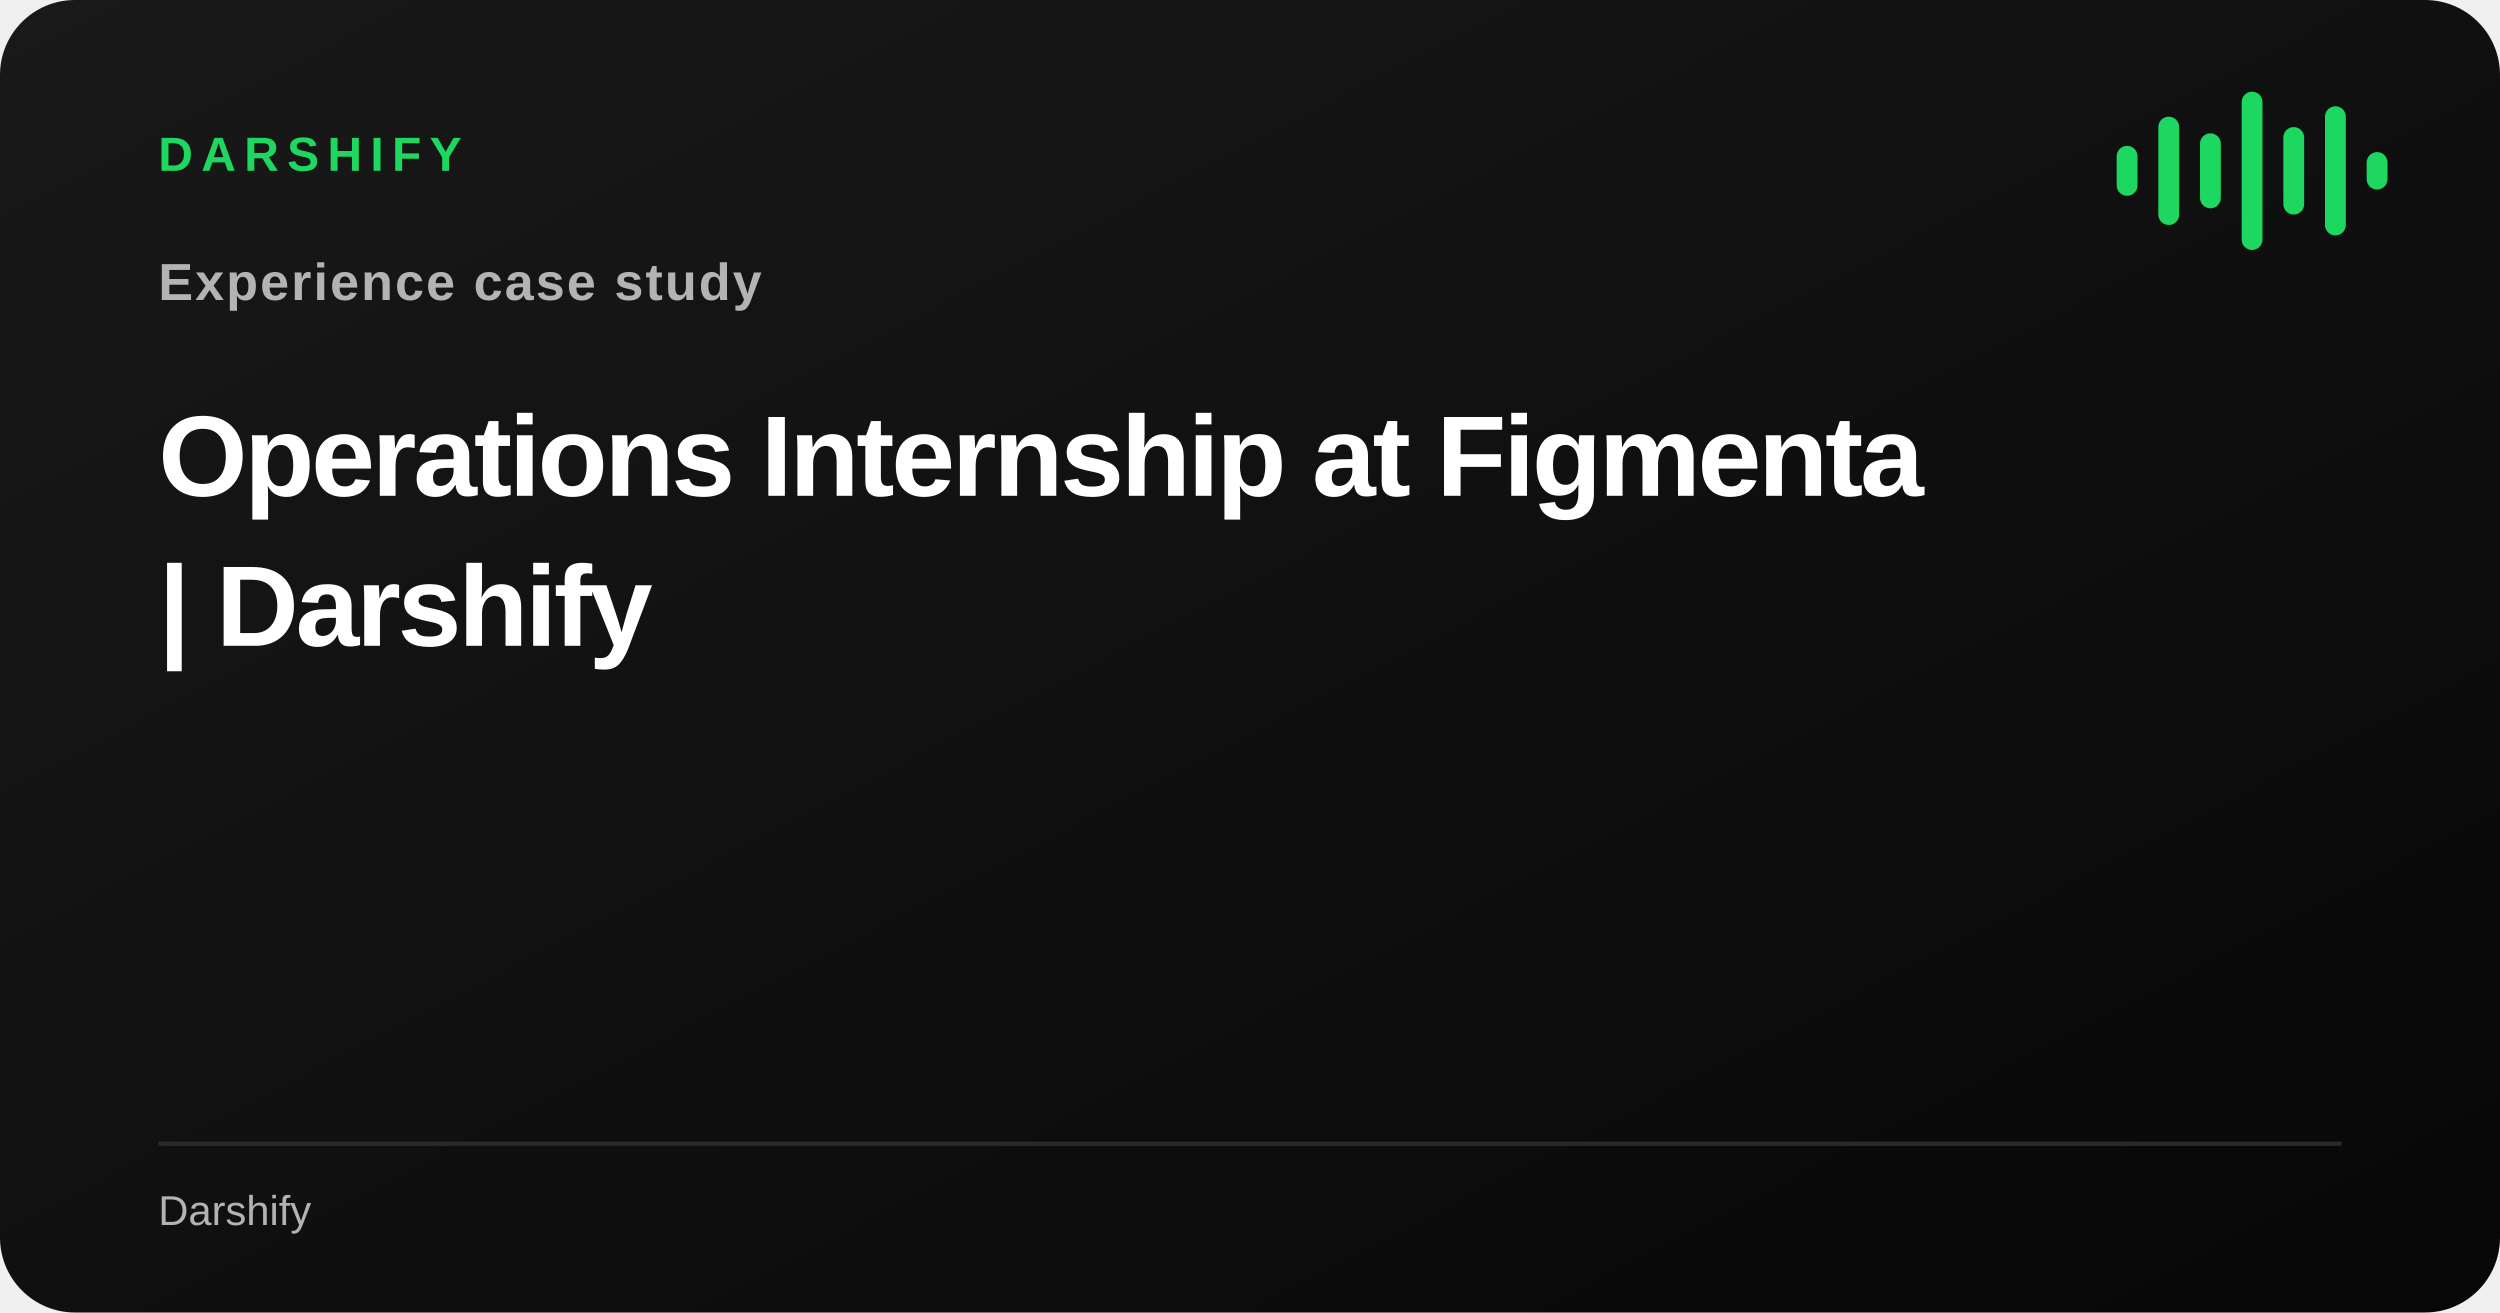
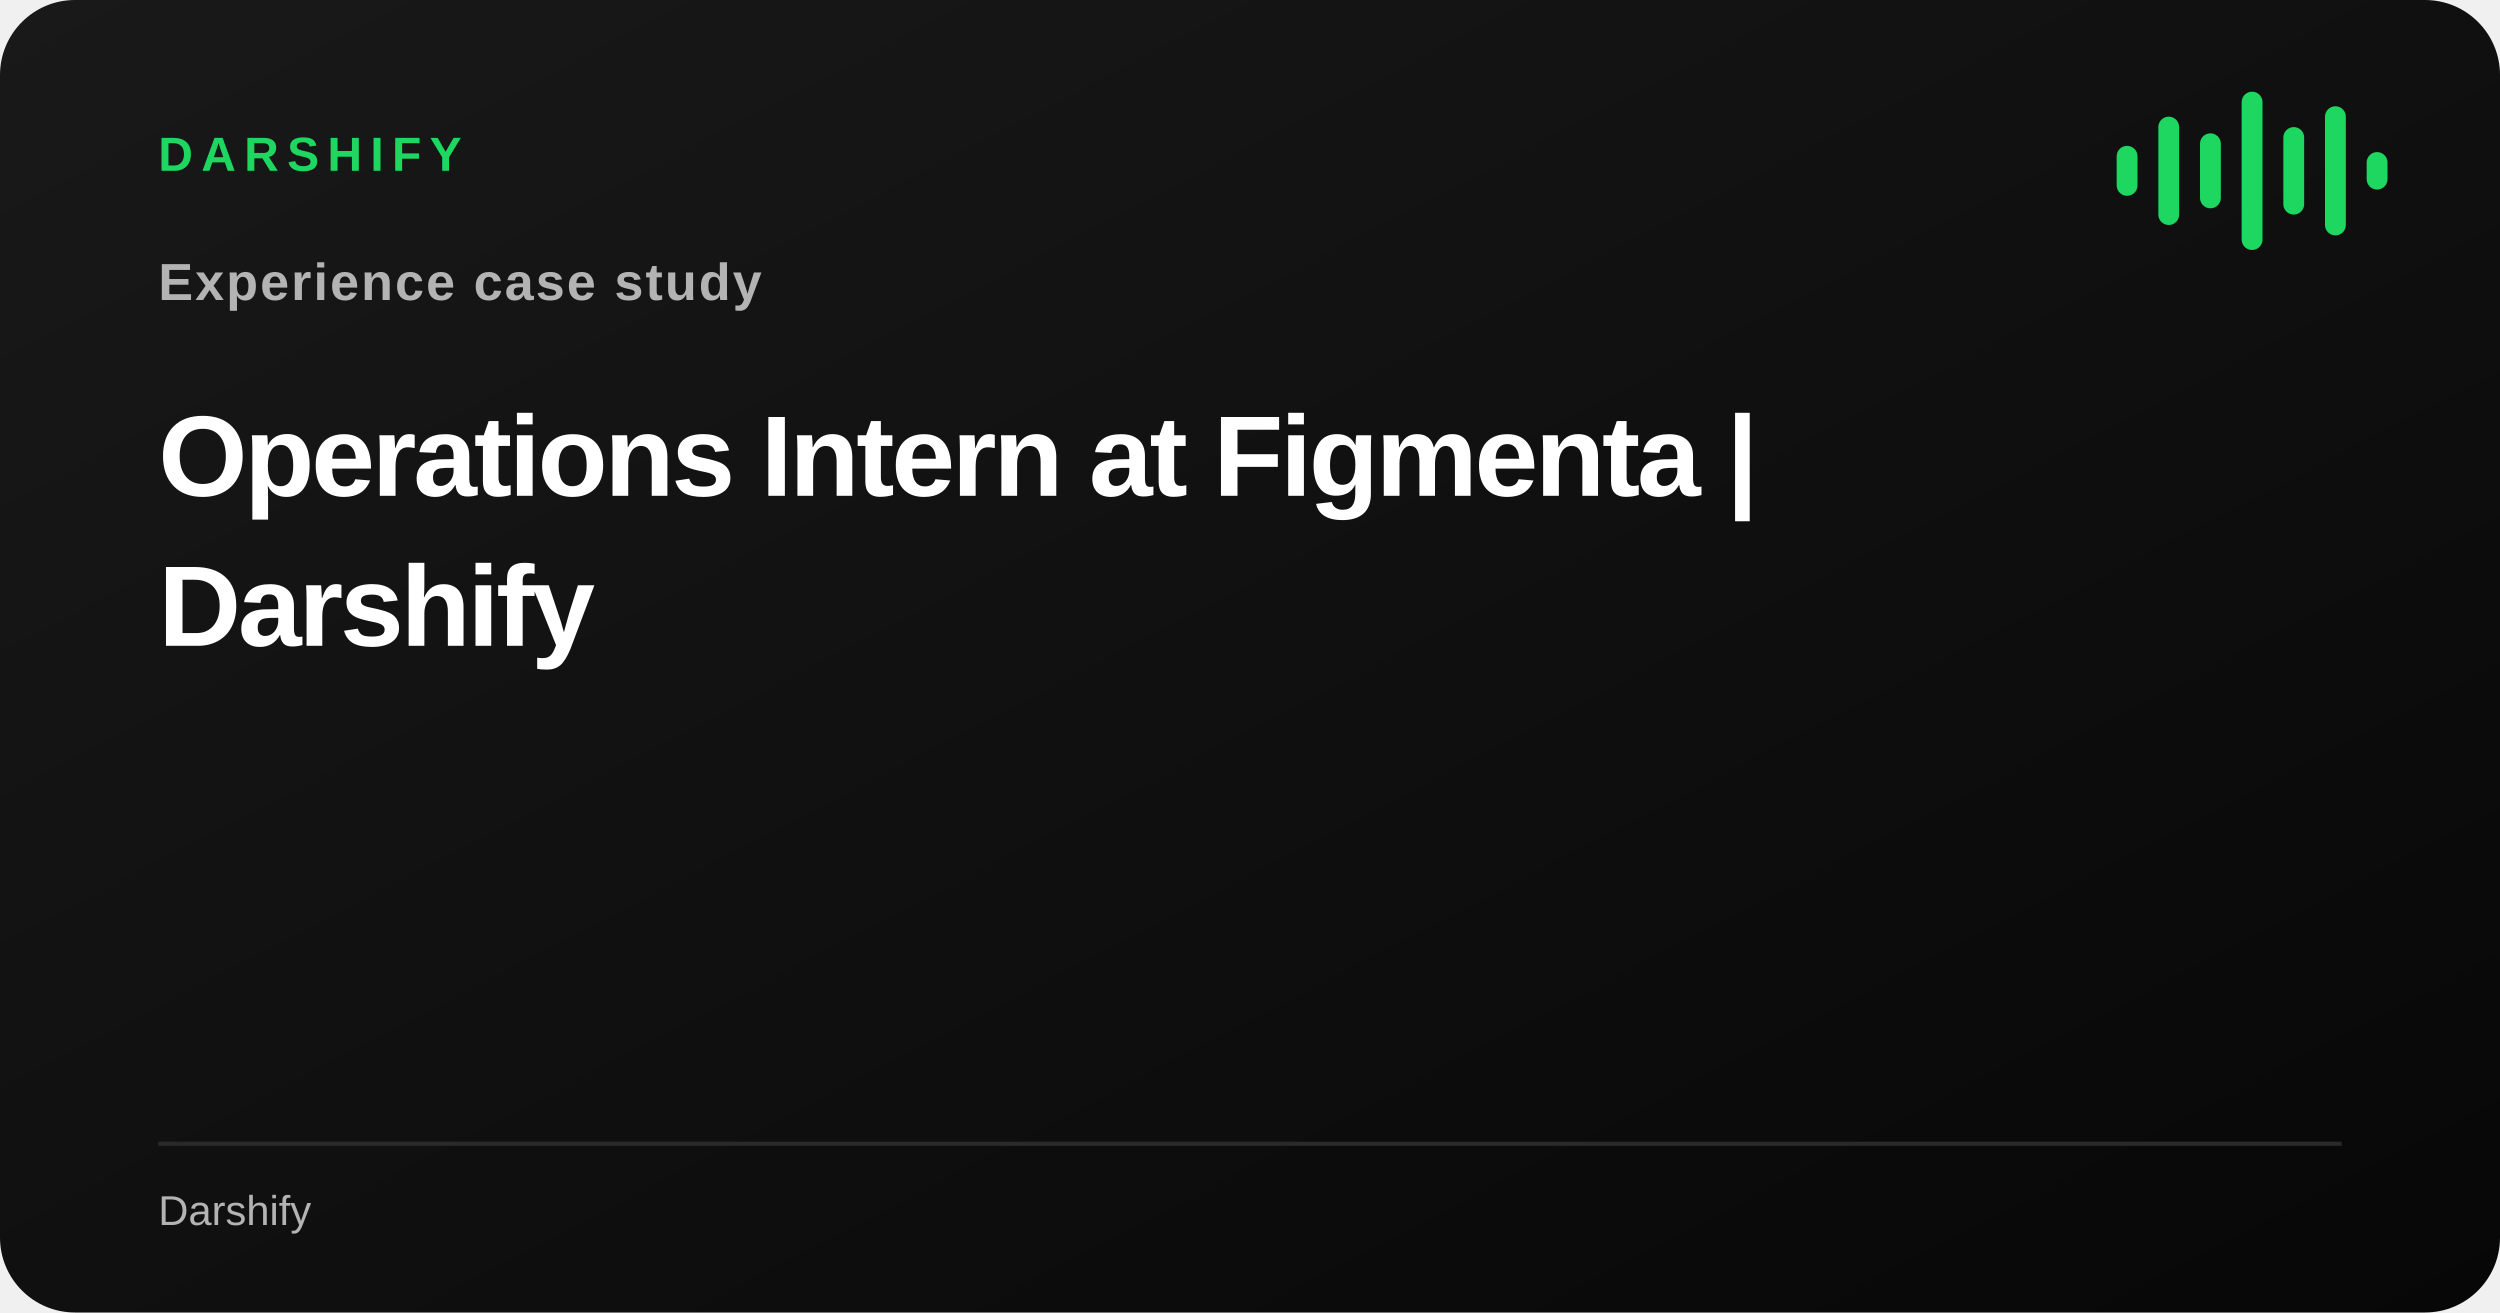
- <svg xmlns="http://www.w3.org/2000/svg" viewBox="0 0 1200 630" width="1200" height="630" role="img" aria-label="Operations Internship at Figmenta | Darshify" data-route-id="case-study:r1">
+ <svg xmlns="http://www.w3.org/2000/svg" viewBox="0 0 1200 630" width="1200" height="630" role="img" aria-label="Operations Intern at Figmenta | Darshify" data-route-id="case-study:r1">
  <defs>
    <linearGradient id="surface" x1="0" y1="0" x2="1" y2="1">
      <stop offset="0" stop-color="#191919" />
      <stop offset="1" stop-color="#070707" />
    </linearGradient>
    <radialGradient id="glow" cx="0" cy="0" r="1" gradientTransform="translate(1030 86) rotate(135) scale(420)">
      <stop stop-color="#1ed760" stop-opacity=".38" />
      <stop offset="1" stop-color="#1ed760" stop-opacity="0" />
    </radialGradient>
  </defs>
  <rect width="1200" height="630" rx="36" fill="url(#surface)" />
  <rect width="1200" height="630" rx="36" fill="url(#glow)" />
  <g data-motif="proof-wave" aria-label="Evidence signal">
    <rect x="1016" y="70" width="10" height="24" rx="5" fill="#1ed760" />
    <rect x="1036" y="56" width="10" height="52" rx="5" fill="#1ed760" />
    <rect x="1056" y="64" width="10" height="36" rx="5" fill="#1ed760" />
    <rect x="1076" y="44" width="10" height="76" rx="5" fill="#1ed760" />
    <rect x="1096" y="61" width="10" height="42" rx="5" fill="#1ed760" />
    <rect x="1116" y="51" width="10" height="62" rx="5" fill="#1ed760" />
    <rect x="1136" y="73" width="10" height="18" rx="5" fill="#1ed760" />
  </g>
  <text x="76" y="82" fill="#1ed760" font-family="Arial, Helvetica, sans-serif" font-size="23" font-weight="700" letter-spacing="4">DARSHIFY</text>
  <text x="76" y="144" fill="#b3b3b3" font-family="Arial, Helvetica, sans-serif" font-size="25" font-weight="600" letter-spacing="1">Experience case study</text>
  <text fill="#ffffff" font-family="Arial, Helvetica, sans-serif" font-size="55" font-weight="800" letter-spacing="-1.5">
-     <tspan x="76" y="238">Operations Internship at Figmenta</tspan>
-     <tspan x="76" y="310">| Darshify</tspan>
+     <tspan x="76" y="238">Operations Intern at Figmenta |</tspan>
+     <tspan x="76" y="310">Darshify</tspan>
  </text>
  <rect x="76" y="548" width="1048" height="2" fill="#2a2a2a" />
  <text x="76" y="588" fill="#b3b3b3" font-family="Arial, Helvetica, sans-serif" font-size="20">Darshify</text>
</svg>
